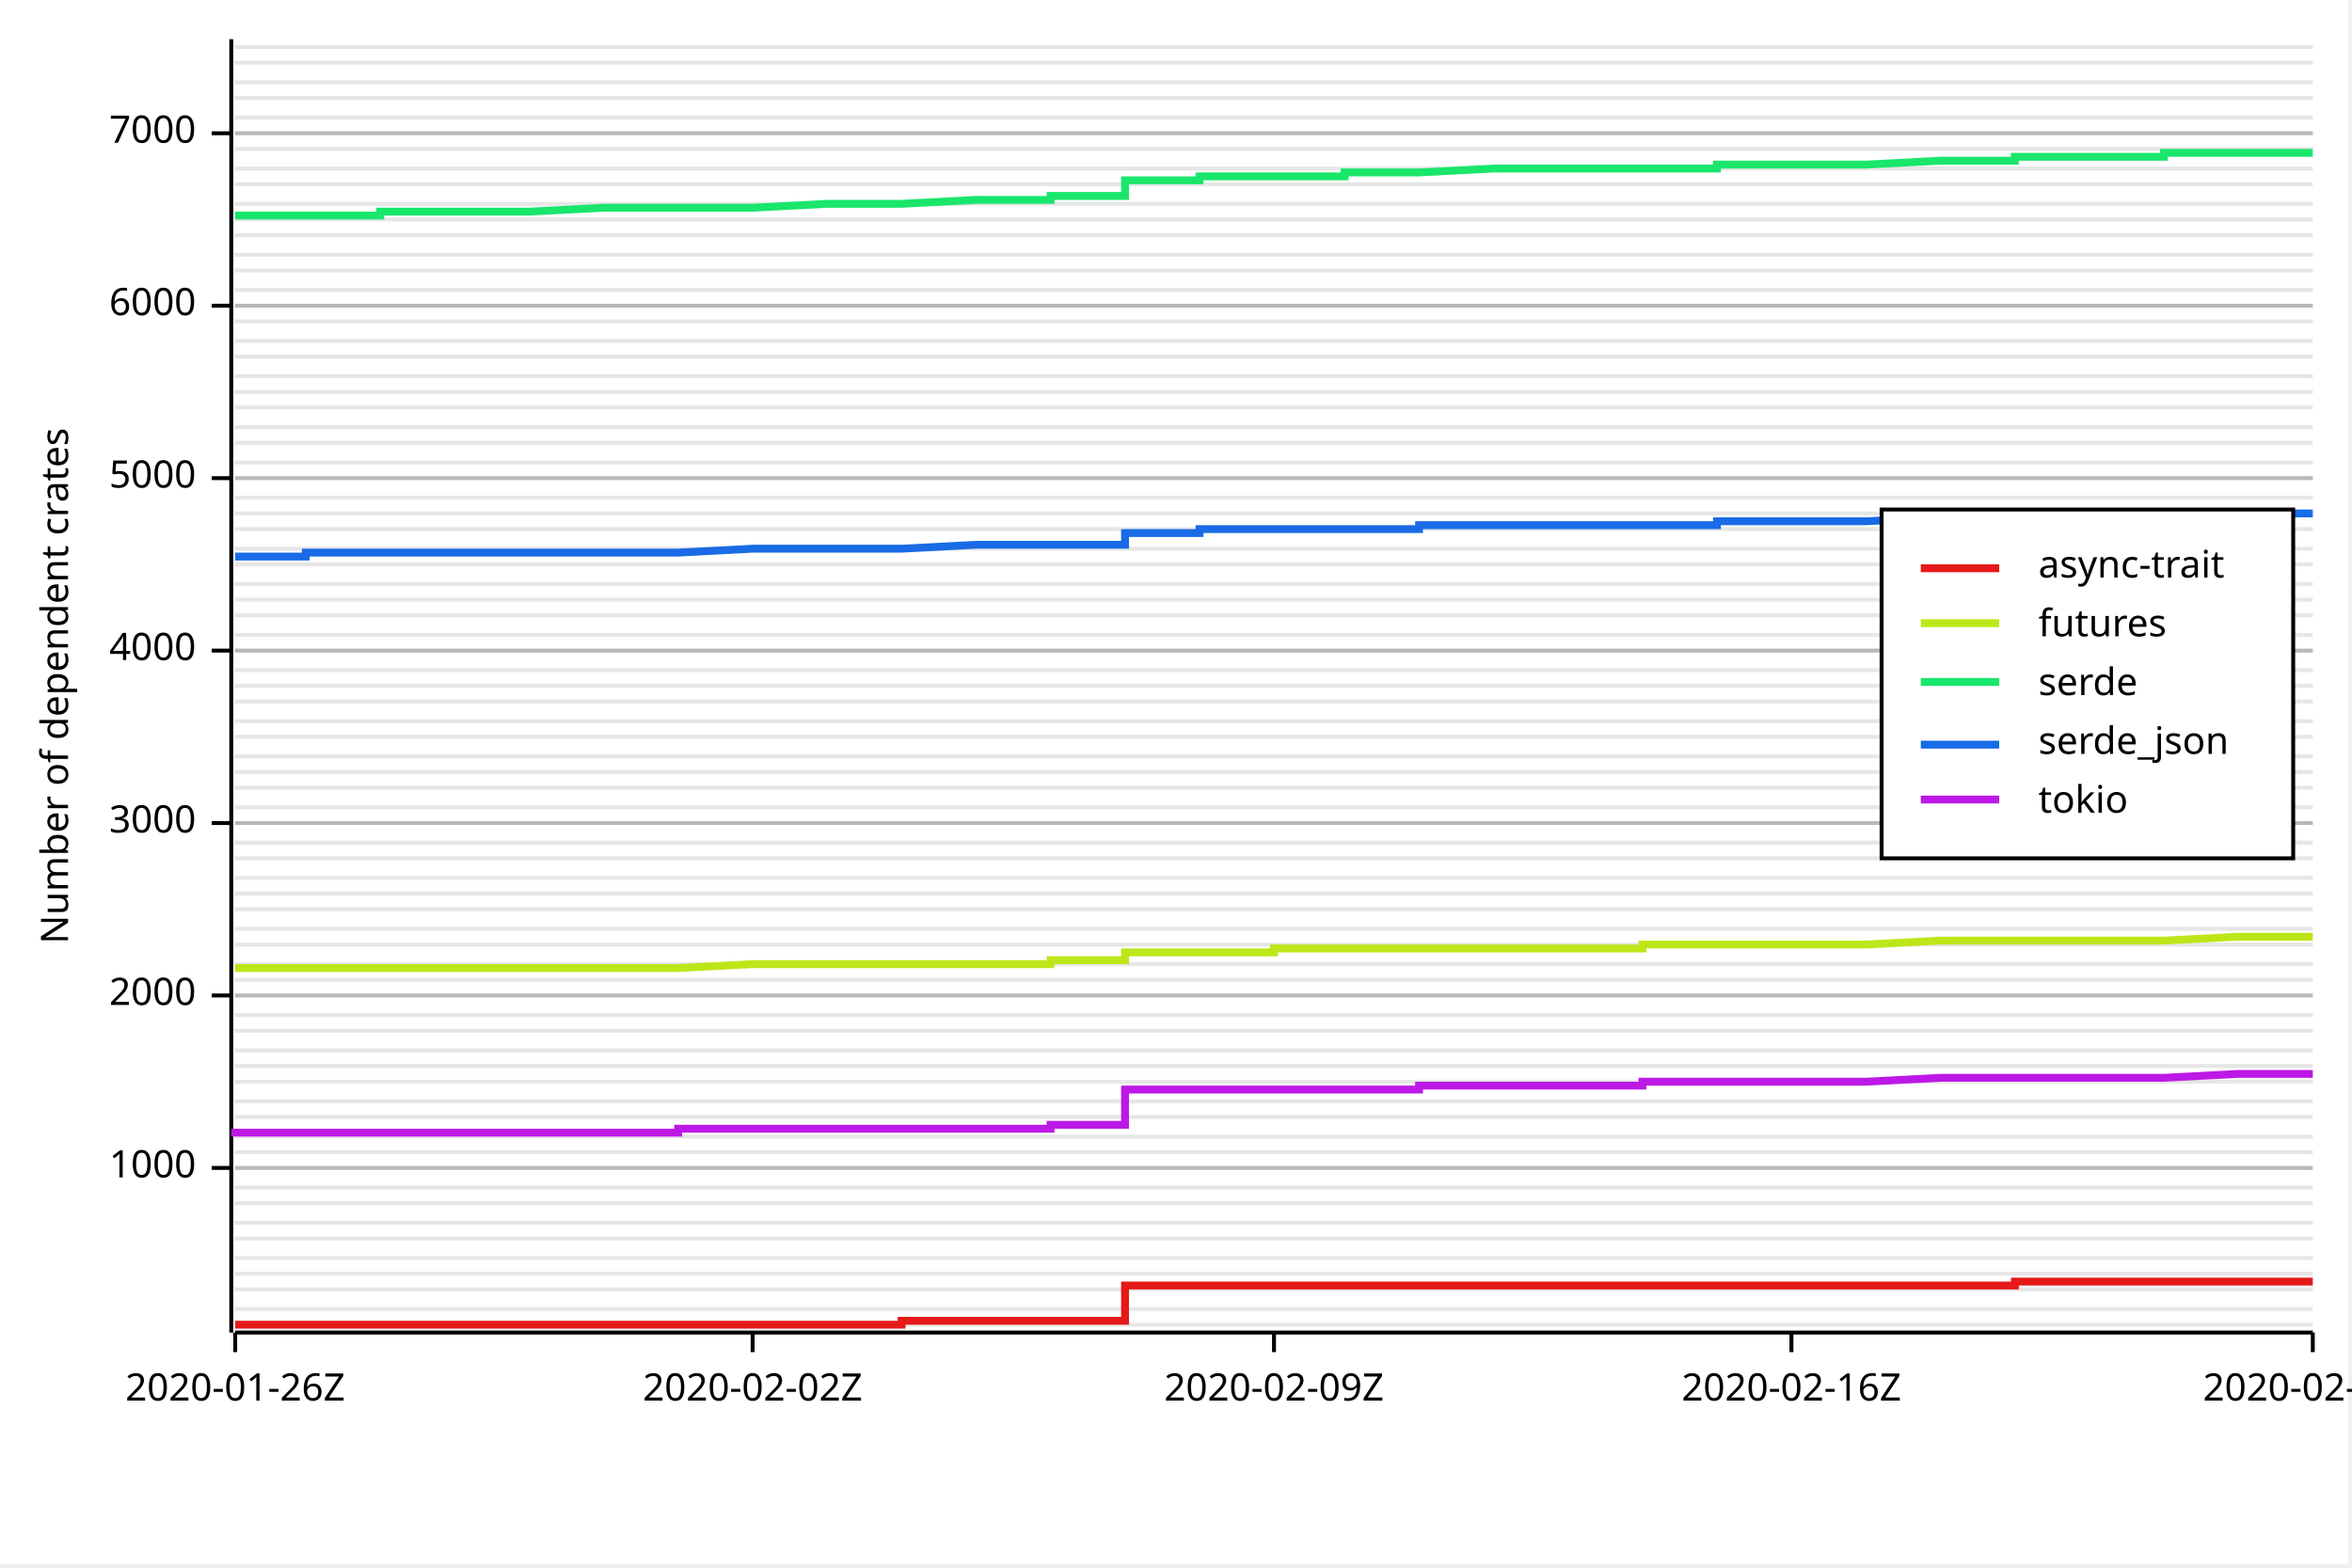
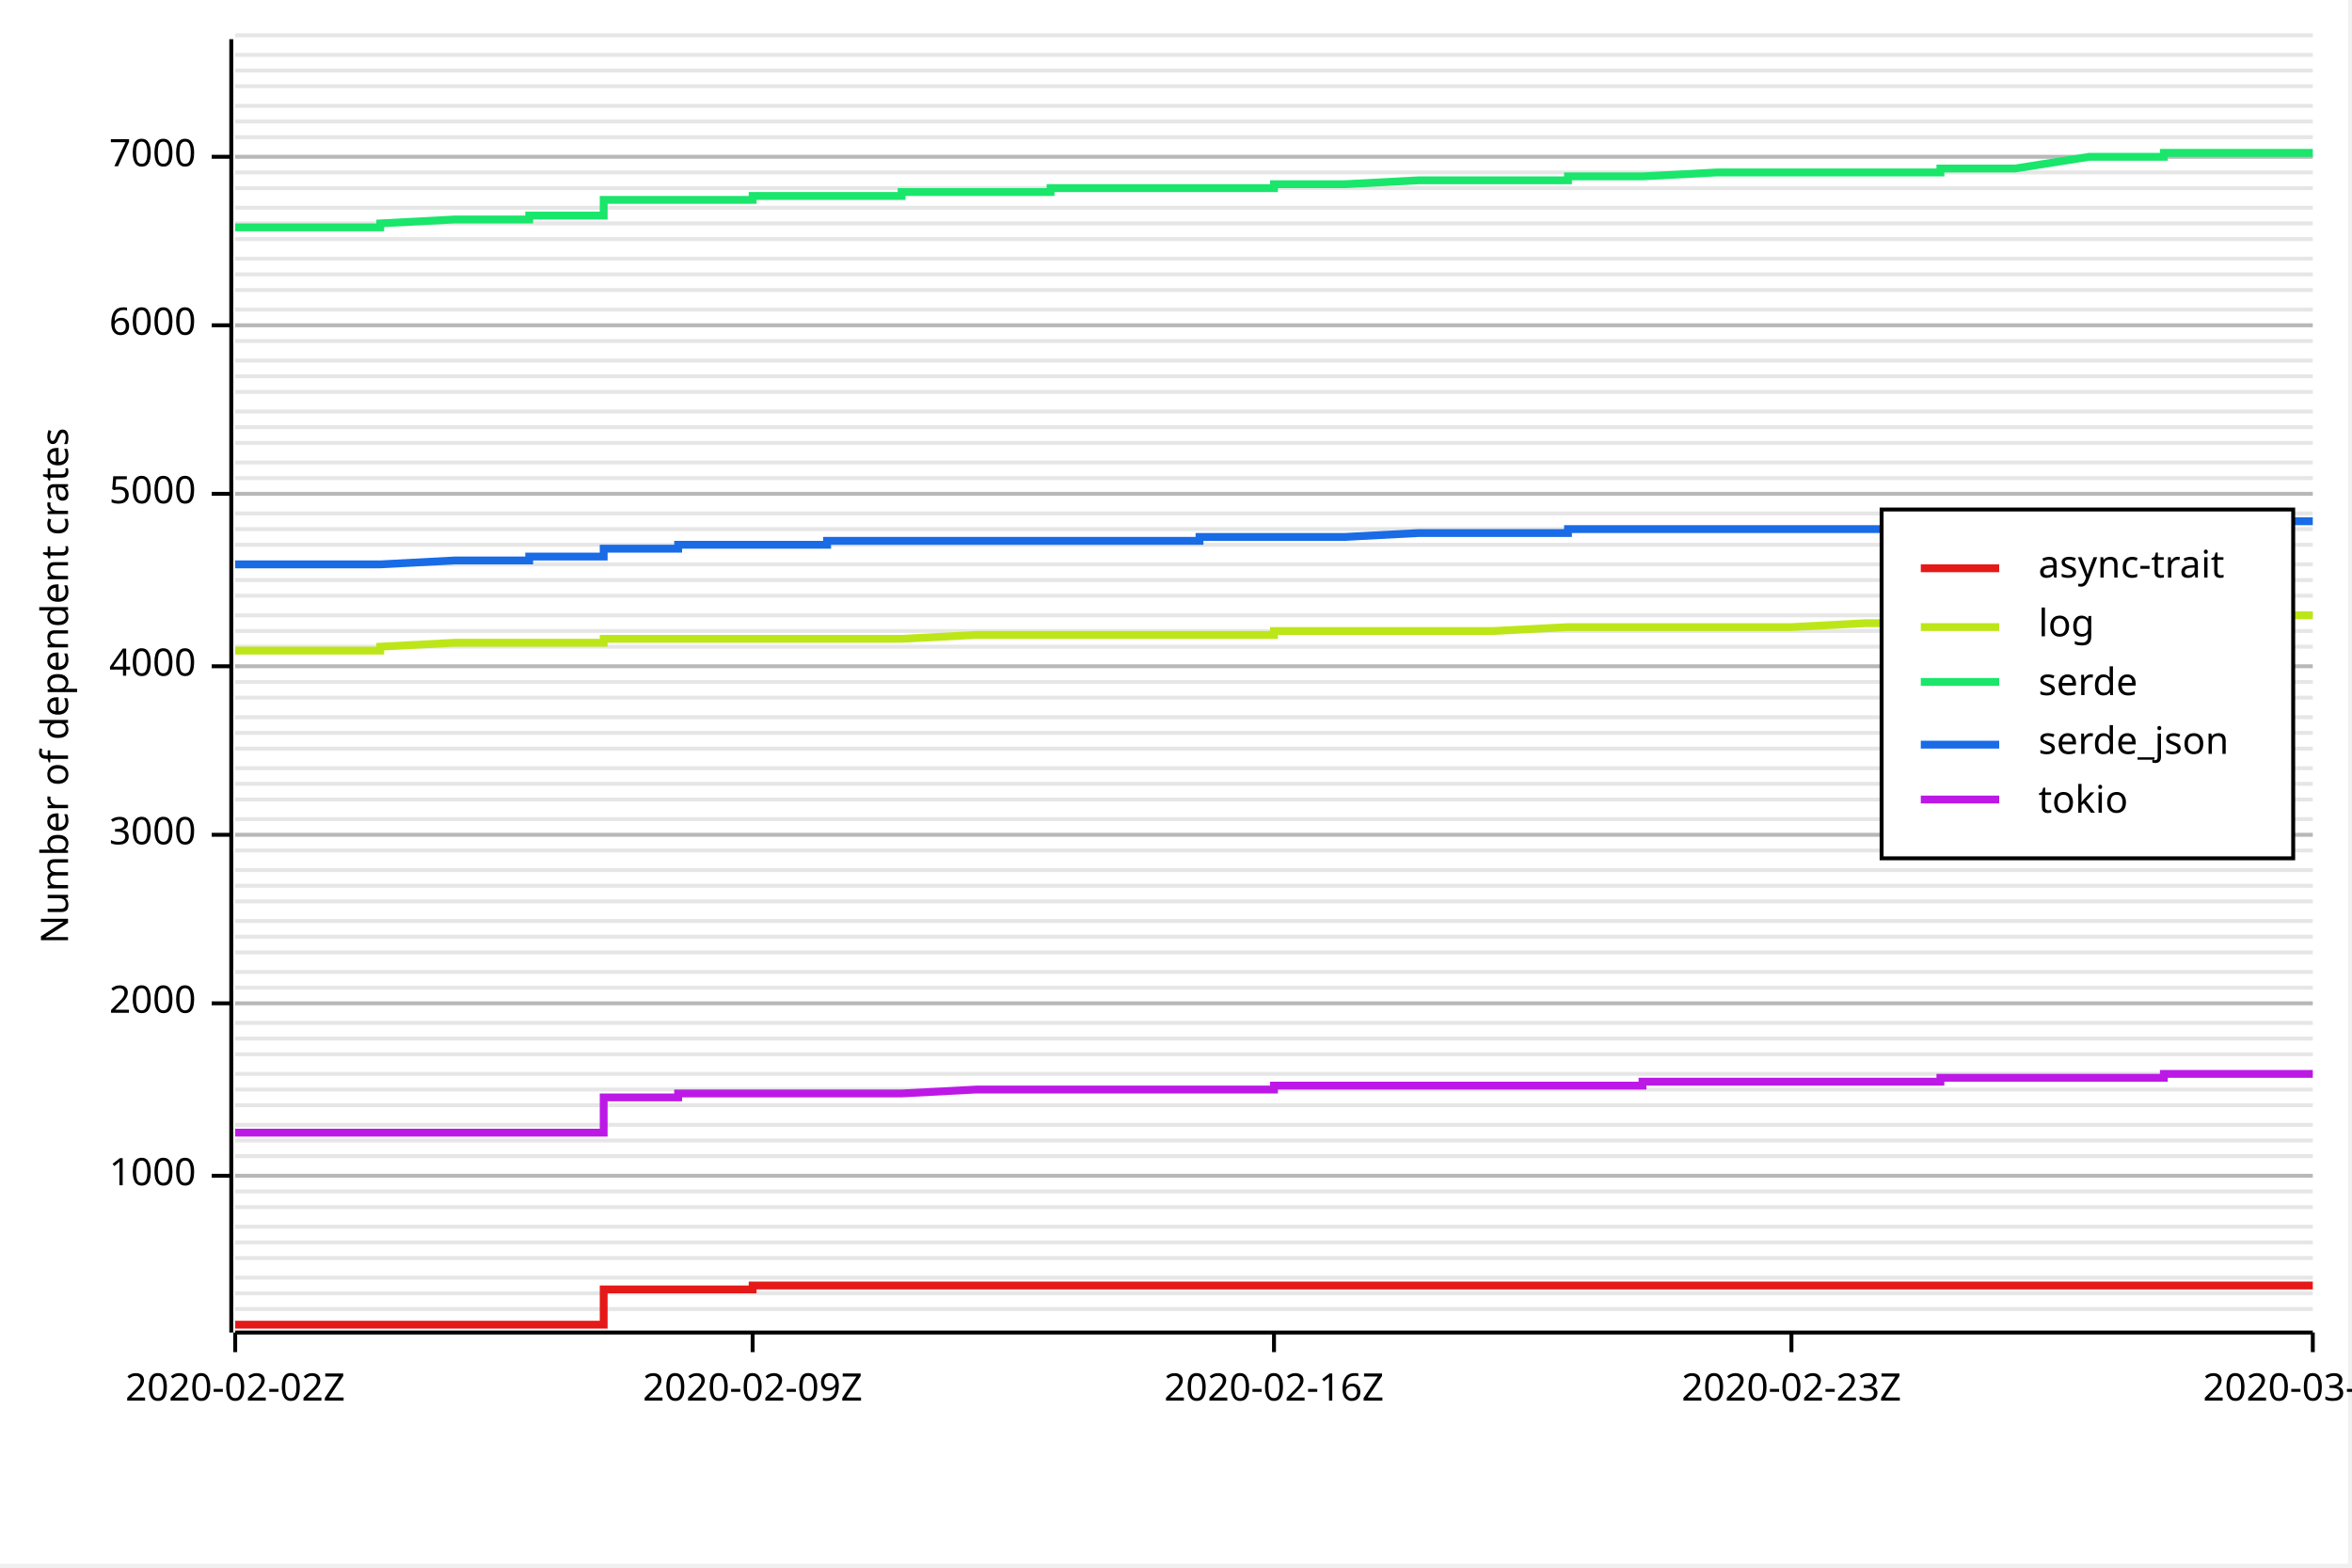
<svg xmlns="http://www.w3.org/2000/svg" width="600" height="400">
  <rect x="0" y="0" width="599" height="399" opacity="1" fill="#FFFFFF" stroke="none" />
-   <line opacity="0.1" stroke="#000000" stroke-width="1" x1="60" y1="338" x2="590" y2="338" />
  <line opacity="0.1" stroke="#000000" stroke-width="1" x1="60" y1="334" x2="590" y2="334" />
-   <line opacity="0.1" stroke="#000000" stroke-width="1" x1="60" y1="329" x2="590" y2="329" />
-   <line opacity="0.1" stroke="#000000" stroke-width="1" x1="60" y1="325" x2="590" y2="325" />
+   <line opacity="0.1" stroke="#000000" stroke-width="1" x1="60" y1="330" x2="590" y2="330" />
+   <line opacity="0.1" stroke="#000000" stroke-width="1" x1="60" y1="326" x2="590" y2="326" />
  <line opacity="0.1" stroke="#000000" stroke-width="1" x1="60" y1="321" x2="590" y2="321" />
-   <line opacity="0.1" stroke="#000000" stroke-width="1" x1="60" y1="316" x2="590" y2="316" />
-   <line opacity="0.1" stroke="#000000" stroke-width="1" x1="60" y1="312" x2="590" y2="312" />
-   <line opacity="0.1" stroke="#000000" stroke-width="1" x1="60" y1="307" x2="590" y2="307" />
-   <line opacity="0.1" stroke="#000000" stroke-width="1" x1="60" y1="303" x2="590" y2="303" />
-   <line opacity="0.1" stroke="#000000" stroke-width="1" x1="60" y1="298" x2="590" y2="298" />
-   <line opacity="0.1" stroke="#000000" stroke-width="1" x1="60" y1="294" x2="590" y2="294" />
-   <line opacity="0.1" stroke="#000000" stroke-width="1" x1="60" y1="290" x2="590" y2="290" />
-   <line opacity="0.1" stroke="#000000" stroke-width="1" x1="60" y1="285" x2="590" y2="285" />
-   <line opacity="0.1" stroke="#000000" stroke-width="1" x1="60" y1="281" x2="590" y2="281" />
-   <line opacity="0.1" stroke="#000000" stroke-width="1" x1="60" y1="276" x2="590" y2="276" />
-   <line opacity="0.1" stroke="#000000" stroke-width="1" x1="60" y1="272" x2="590" y2="272" />
-   <line opacity="0.1" stroke="#000000" stroke-width="1" x1="60" y1="268" x2="590" y2="268" />
-   <line opacity="0.1" stroke="#000000" stroke-width="1" x1="60" y1="263" x2="590" y2="263" />
-   <line opacity="0.1" stroke="#000000" stroke-width="1" x1="60" y1="259" x2="590" y2="259" />
-   <line opacity="0.1" stroke="#000000" stroke-width="1" x1="60" y1="254" x2="590" y2="254" />
-   <line opacity="0.1" stroke="#000000" stroke-width="1" x1="60" y1="250" x2="590" y2="250" />
-   <line opacity="0.1" stroke="#000000" stroke-width="1" x1="60" y1="246" x2="590" y2="246" />
-   <line opacity="0.1" stroke="#000000" stroke-width="1" x1="60" y1="241" x2="590" y2="241" />
-   <line opacity="0.1" stroke="#000000" stroke-width="1" x1="60" y1="237" x2="590" y2="237" />
-   <line opacity="0.1" stroke="#000000" stroke-width="1" x1="60" y1="232" x2="590" y2="232" />
-   <line opacity="0.1" stroke="#000000" stroke-width="1" x1="60" y1="228" x2="590" y2="228" />
-   <line opacity="0.1" stroke="#000000" stroke-width="1" x1="60" y1="224" x2="590" y2="224" />
-   <line opacity="0.1" stroke="#000000" stroke-width="1" x1="60" y1="219" x2="590" y2="219" />
-   <line opacity="0.1" stroke="#000000" stroke-width="1" x1="60" y1="215" x2="590" y2="215" />
-   <line opacity="0.1" stroke="#000000" stroke-width="1" x1="60" y1="210" x2="590" y2="210" />
-   <line opacity="0.1" stroke="#000000" stroke-width="1" x1="60" y1="206" x2="590" y2="206" />
-   <line opacity="0.1" stroke="#000000" stroke-width="1" x1="60" y1="201" x2="590" y2="201" />
-   <line opacity="0.1" stroke="#000000" stroke-width="1" x1="60" y1="197" x2="590" y2="197" />
-   <line opacity="0.1" stroke="#000000" stroke-width="1" x1="60" y1="193" x2="590" y2="193" />
-   <line opacity="0.1" stroke="#000000" stroke-width="1" x1="60" y1="188" x2="590" y2="188" />
-   <line opacity="0.1" stroke="#000000" stroke-width="1" x1="60" y1="184" x2="590" y2="184" />
-   <line opacity="0.1" stroke="#000000" stroke-width="1" x1="60" y1="179" x2="590" y2="179" />
-   <line opacity="0.1" stroke="#000000" stroke-width="1" x1="60" y1="175" x2="590" y2="175" />
-   <line opacity="0.1" stroke="#000000" stroke-width="1" x1="60" y1="171" x2="590" y2="171" />
-   <line opacity="0.1" stroke="#000000" stroke-width="1" x1="60" y1="166" x2="590" y2="166" />
-   <line opacity="0.1" stroke="#000000" stroke-width="1" x1="60" y1="162" x2="590" y2="162" />
+   <line opacity="0.1" stroke="#000000" stroke-width="1" x1="60" y1="317" x2="590" y2="317" />
+   <line opacity="0.1" stroke="#000000" stroke-width="1" x1="60" y1="313" x2="590" y2="313" />
+   <line opacity="0.1" stroke="#000000" stroke-width="1" x1="60" y1="308" x2="590" y2="308" />
+   <line opacity="0.1" stroke="#000000" stroke-width="1" x1="60" y1="304" x2="590" y2="304" />
+   <line opacity="0.1" stroke="#000000" stroke-width="1" x1="60" y1="300" x2="590" y2="300" />
+   <line opacity="0.1" stroke="#000000" stroke-width="1" x1="60" y1="295" x2="590" y2="295" />
+   <line opacity="0.1" stroke="#000000" stroke-width="1" x1="60" y1="291" x2="590" y2="291" />
+   <line opacity="0.1" stroke="#000000" stroke-width="1" x1="60" y1="287" x2="590" y2="287" />
+   <line opacity="0.1" stroke="#000000" stroke-width="1" x1="60" y1="282" x2="590" y2="282" />
+   <line opacity="0.1" stroke="#000000" stroke-width="1" x1="60" y1="278" x2="590" y2="278" />
+   <line opacity="0.1" stroke="#000000" stroke-width="1" x1="60" y1="274" x2="590" y2="274" />
+   <line opacity="0.1" stroke="#000000" stroke-width="1" x1="60" y1="269" x2="590" y2="269" />
+   <line opacity="0.1" stroke="#000000" stroke-width="1" x1="60" y1="265" x2="590" y2="265" />
+   <line opacity="0.1" stroke="#000000" stroke-width="1" x1="60" y1="261" x2="590" y2="261" />
+   <line opacity="0.1" stroke="#000000" stroke-width="1" x1="60" y1="256" x2="590" y2="256" />
+   <line opacity="0.1" stroke="#000000" stroke-width="1" x1="60" y1="252" x2="590" y2="252" />
+   <line opacity="0.1" stroke="#000000" stroke-width="1" x1="60" y1="248" x2="590" y2="248" />
+   <line opacity="0.1" stroke="#000000" stroke-width="1" x1="60" y1="243" x2="590" y2="243" />
+   <line opacity="0.1" stroke="#000000" stroke-width="1" x1="60" y1="239" x2="590" y2="239" />
+   <line opacity="0.1" stroke="#000000" stroke-width="1" x1="60" y1="235" x2="590" y2="235" />
+   <line opacity="0.1" stroke="#000000" stroke-width="1" x1="60" y1="230" x2="590" y2="230" />
+   <line opacity="0.1" stroke="#000000" stroke-width="1" x1="60" y1="226" x2="590" y2="226" />
+   <line opacity="0.1" stroke="#000000" stroke-width="1" x1="60" y1="222" x2="590" y2="222" />
+   <line opacity="0.1" stroke="#000000" stroke-width="1" x1="60" y1="217" x2="590" y2="217" />
+   <line opacity="0.1" stroke="#000000" stroke-width="1" x1="60" y1="213" x2="590" y2="213" />
+   <line opacity="0.1" stroke="#000000" stroke-width="1" x1="60" y1="209" x2="590" y2="209" />
+   <line opacity="0.1" stroke="#000000" stroke-width="1" x1="60" y1="204" x2="590" y2="204" />
+   <line opacity="0.1" stroke="#000000" stroke-width="1" x1="60" y1="200" x2="590" y2="200" />
+   <line opacity="0.1" stroke="#000000" stroke-width="1" x1="60" y1="196" x2="590" y2="196" />
+   <line opacity="0.1" stroke="#000000" stroke-width="1" x1="60" y1="191" x2="590" y2="191" />
+   <line opacity="0.1" stroke="#000000" stroke-width="1" x1="60" y1="187" x2="590" y2="187" />
+   <line opacity="0.1" stroke="#000000" stroke-width="1" x1="60" y1="183" x2="590" y2="183" />
+   <line opacity="0.1" stroke="#000000" stroke-width="1" x1="60" y1="178" x2="590" y2="178" />
+   <line opacity="0.1" stroke="#000000" stroke-width="1" x1="60" y1="174" x2="590" y2="174" />
+   <line opacity="0.1" stroke="#000000" stroke-width="1" x1="60" y1="170" x2="590" y2="170" />
+   <line opacity="0.1" stroke="#000000" stroke-width="1" x1="60" y1="165" x2="590" y2="165" />
+   <line opacity="0.1" stroke="#000000" stroke-width="1" x1="60" y1="161" x2="590" y2="161" />
  <line opacity="0.1" stroke="#000000" stroke-width="1" x1="60" y1="157" x2="590" y2="157" />
-   <line opacity="0.1" stroke="#000000" stroke-width="1" x1="60" y1="153" x2="590" y2="153" />
-   <line opacity="0.1" stroke="#000000" stroke-width="1" x1="60" y1="149" x2="590" y2="149" />
+   <line opacity="0.1" stroke="#000000" stroke-width="1" x1="60" y1="152" x2="590" y2="152" />
+   <line opacity="0.1" stroke="#000000" stroke-width="1" x1="60" y1="148" x2="590" y2="148" />
  <line opacity="0.1" stroke="#000000" stroke-width="1" x1="60" y1="144" x2="590" y2="144" />
-   <line opacity="0.1" stroke="#000000" stroke-width="1" x1="60" y1="140" x2="590" y2="140" />
+   <line opacity="0.1" stroke="#000000" stroke-width="1" x1="60" y1="139" x2="590" y2="139" />
  <line opacity="0.1" stroke="#000000" stroke-width="1" x1="60" y1="135" x2="590" y2="135" />
  <line opacity="0.1" stroke="#000000" stroke-width="1" x1="60" y1="131" x2="590" y2="131" />
-   <line opacity="0.1" stroke="#000000" stroke-width="1" x1="60" y1="127" x2="590" y2="127" />
+   <line opacity="0.1" stroke="#000000" stroke-width="1" x1="60" y1="126" x2="590" y2="126" />
  <line opacity="0.1" stroke="#000000" stroke-width="1" x1="60" y1="122" x2="590" y2="122" />
  <line opacity="0.1" stroke="#000000" stroke-width="1" x1="60" y1="118" x2="590" y2="118" />
  <line opacity="0.1" stroke="#000000" stroke-width="1" x1="60" y1="113" x2="590" y2="113" />
  <line opacity="0.1" stroke="#000000" stroke-width="1" x1="60" y1="109" x2="590" y2="109" />
-   <line opacity="0.1" stroke="#000000" stroke-width="1" x1="60" y1="104" x2="590" y2="104" />
+   <line opacity="0.1" stroke="#000000" stroke-width="1" x1="60" y1="105" x2="590" y2="105" />
  <line opacity="0.1" stroke="#000000" stroke-width="1" x1="60" y1="100" x2="590" y2="100" />
  <line opacity="0.1" stroke="#000000" stroke-width="1" x1="60" y1="96" x2="590" y2="96" />
-   <line opacity="0.1" stroke="#000000" stroke-width="1" x1="60" y1="91" x2="590" y2="91" />
+   <line opacity="0.1" stroke="#000000" stroke-width="1" x1="60" y1="92" x2="590" y2="92" />
  <line opacity="0.1" stroke="#000000" stroke-width="1" x1="60" y1="87" x2="590" y2="87" />
-   <line opacity="0.1" stroke="#000000" stroke-width="1" x1="60" y1="82" x2="590" y2="82" />
-   <line opacity="0.1" stroke="#000000" stroke-width="1" x1="60" y1="78" x2="590" y2="78" />
+   <line opacity="0.1" stroke="#000000" stroke-width="1" x1="60" y1="83" x2="590" y2="83" />
+   <line opacity="0.1" stroke="#000000" stroke-width="1" x1="60" y1="79" x2="590" y2="79" />
  <line opacity="0.1" stroke="#000000" stroke-width="1" x1="60" y1="74" x2="590" y2="74" />
-   <line opacity="0.1" stroke="#000000" stroke-width="1" x1="60" y1="69" x2="590" y2="69" />
-   <line opacity="0.1" stroke="#000000" stroke-width="1" x1="60" y1="65" x2="590" y2="65" />
-   <line opacity="0.1" stroke="#000000" stroke-width="1" x1="60" y1="60" x2="590" y2="60" />
-   <line opacity="0.1" stroke="#000000" stroke-width="1" x1="60" y1="56" x2="590" y2="56" />
-   <line opacity="0.1" stroke="#000000" stroke-width="1" x1="60" y1="52" x2="590" y2="52" />
-   <line opacity="0.1" stroke="#000000" stroke-width="1" x1="60" y1="47" x2="590" y2="47" />
-   <line opacity="0.1" stroke="#000000" stroke-width="1" x1="60" y1="43" x2="590" y2="43" />
-   <line opacity="0.1" stroke="#000000" stroke-width="1" x1="60" y1="38" x2="590" y2="38" />
-   <line opacity="0.1" stroke="#000000" stroke-width="1" x1="60" y1="34" x2="590" y2="34" />
-   <line opacity="0.1" stroke="#000000" stroke-width="1" x1="60" y1="30" x2="590" y2="30" />
-   <line opacity="0.1" stroke="#000000" stroke-width="1" x1="60" y1="25" x2="590" y2="25" />
-   <line opacity="0.1" stroke="#000000" stroke-width="1" x1="60" y1="21" x2="590" y2="21" />
-   <line opacity="0.1" stroke="#000000" stroke-width="1" x1="60" y1="16" x2="590" y2="16" />
-   <line opacity="0.1" stroke="#000000" stroke-width="1" x1="60" y1="12" x2="590" y2="12" />
+   <line opacity="0.1" stroke="#000000" stroke-width="1" x1="60" y1="70" x2="590" y2="70" />
+   <line opacity="0.1" stroke="#000000" stroke-width="1" x1="60" y1="66" x2="590" y2="66" />
+   <line opacity="0.1" stroke="#000000" stroke-width="1" x1="60" y1="61" x2="590" y2="61" />
+   <line opacity="0.1" stroke="#000000" stroke-width="1" x1="60" y1="57" x2="590" y2="57" />
+   <line opacity="0.1" stroke="#000000" stroke-width="1" x1="60" y1="53" x2="590" y2="53" />
+   <line opacity="0.1" stroke="#000000" stroke-width="1" x1="60" y1="48" x2="590" y2="48" />
+   <line opacity="0.1" stroke="#000000" stroke-width="1" x1="60" y1="44" x2="590" y2="44" />
+   <line opacity="0.1" stroke="#000000" stroke-width="1" x1="60" y1="40" x2="590" y2="40" />
+   <line opacity="0.1" stroke="#000000" stroke-width="1" x1="60" y1="35" x2="590" y2="35" />
+   <line opacity="0.1" stroke="#000000" stroke-width="1" x1="60" y1="31" x2="590" y2="31" />
+   <line opacity="0.1" stroke="#000000" stroke-width="1" x1="60" y1="27" x2="590" y2="27" />
+   <line opacity="0.1" stroke="#000000" stroke-width="1" x1="60" y1="22" x2="590" y2="22" />
+   <line opacity="0.1" stroke="#000000" stroke-width="1" x1="60" y1="18" x2="590" y2="18" />
+   <line opacity="0.1" stroke="#000000" stroke-width="1" x1="60" y1="14" x2="590" y2="14" />
+   <line opacity="0.1" stroke="#000000" stroke-width="1" x1="60" y1="9" x2="590" y2="9" />
  <text x="10" y="175" dy="0.76em" text-anchor="middle" font-family="sans-serif" font-size="9.677" opacity="1" fill="#000000" transform="rotate(270, 10, 175)">
Number of dependent crates
</text>
-   <line opacity="0.2" stroke="#000000" stroke-width="1" x1="60" y1="298" x2="590" y2="298" />
-   <line opacity="0.2" stroke="#000000" stroke-width="1" x1="60" y1="254" x2="590" y2="254" />
-   <line opacity="0.2" stroke="#000000" stroke-width="1" x1="60" y1="210" x2="590" y2="210" />
-   <line opacity="0.2" stroke="#000000" stroke-width="1" x1="60" y1="166" x2="590" y2="166" />
-   <line opacity="0.2" stroke="#000000" stroke-width="1" x1="60" y1="122" x2="590" y2="122" />
-   <line opacity="0.2" stroke="#000000" stroke-width="1" x1="60" y1="78" x2="590" y2="78" />
-   <line opacity="0.2" stroke="#000000" stroke-width="1" x1="60" y1="34" x2="590" y2="34" />
+   <line opacity="0.2" stroke="#000000" stroke-width="1" x1="60" y1="300" x2="590" y2="300" />
+   <line opacity="0.2" stroke="#000000" stroke-width="1" x1="60" y1="256" x2="590" y2="256" />
+   <line opacity="0.2" stroke="#000000" stroke-width="1" x1="60" y1="213" x2="590" y2="213" />
+   <line opacity="0.2" stroke="#000000" stroke-width="1" x1="60" y1="170" x2="590" y2="170" />
+   <line opacity="0.2" stroke="#000000" stroke-width="1" x1="60" y1="126" x2="590" y2="126" />
+   <line opacity="0.2" stroke="#000000" stroke-width="1" x1="60" y1="83" x2="590" y2="83" />
+   <line opacity="0.2" stroke="#000000" stroke-width="1" x1="60" y1="40" x2="590" y2="40" />
  <polyline fill="none" opacity="1" stroke="#000000" stroke-width="1" points="59,10 59,340 " />
-   <text x="50" y="298" dy="0.5ex" text-anchor="end" font-family="sans-serif" font-size="9.677" opacity="1" fill="#000000">
+   <text x="50" y="300" dy="0.5ex" text-anchor="end" font-family="sans-serif" font-size="9.677" opacity="1" fill="#000000">
1000
</text>
-   <polyline fill="none" opacity="1" stroke="#000000" stroke-width="1" points="54,298 59,298 " />
-   <text x="50" y="254" dy="0.5ex" text-anchor="end" font-family="sans-serif" font-size="9.677" opacity="1" fill="#000000">
+   <polyline fill="none" opacity="1" stroke="#000000" stroke-width="1" points="54,300 59,300 " />
+   <text x="50" y="256" dy="0.5ex" text-anchor="end" font-family="sans-serif" font-size="9.677" opacity="1" fill="#000000">
2000
</text>
-   <polyline fill="none" opacity="1" stroke="#000000" stroke-width="1" points="54,254 59,254 " />
-   <text x="50" y="210" dy="0.5ex" text-anchor="end" font-family="sans-serif" font-size="9.677" opacity="1" fill="#000000">
+   <polyline fill="none" opacity="1" stroke="#000000" stroke-width="1" points="54,256 59,256 " />
+   <text x="50" y="213" dy="0.5ex" text-anchor="end" font-family="sans-serif" font-size="9.677" opacity="1" fill="#000000">
3000
</text>
-   <polyline fill="none" opacity="1" stroke="#000000" stroke-width="1" points="54,210 59,210 " />
-   <text x="50" y="166" dy="0.5ex" text-anchor="end" font-family="sans-serif" font-size="9.677" opacity="1" fill="#000000">
+   <polyline fill="none" opacity="1" stroke="#000000" stroke-width="1" points="54,213 59,213 " />
+   <text x="50" y="170" dy="0.5ex" text-anchor="end" font-family="sans-serif" font-size="9.677" opacity="1" fill="#000000">
4000
</text>
-   <polyline fill="none" opacity="1" stroke="#000000" stroke-width="1" points="54,166 59,166 " />
-   <text x="50" y="122" dy="0.5ex" text-anchor="end" font-family="sans-serif" font-size="9.677" opacity="1" fill="#000000">
+   <polyline fill="none" opacity="1" stroke="#000000" stroke-width="1" points="54,170 59,170 " />
+   <text x="50" y="126" dy="0.5ex" text-anchor="end" font-family="sans-serif" font-size="9.677" opacity="1" fill="#000000">
5000
</text>
-   <polyline fill="none" opacity="1" stroke="#000000" stroke-width="1" points="54,122 59,122 " />
-   <text x="50" y="78" dy="0.5ex" text-anchor="end" font-family="sans-serif" font-size="9.677" opacity="1" fill="#000000">
+   <polyline fill="none" opacity="1" stroke="#000000" stroke-width="1" points="54,126 59,126 " />
+   <text x="50" y="83" dy="0.5ex" text-anchor="end" font-family="sans-serif" font-size="9.677" opacity="1" fill="#000000">
6000
</text>
-   <polyline fill="none" opacity="1" stroke="#000000" stroke-width="1" points="54,78 59,78 " />
-   <text x="50" y="34" dy="0.5ex" text-anchor="end" font-family="sans-serif" font-size="9.677" opacity="1" fill="#000000">
+   <polyline fill="none" opacity="1" stroke="#000000" stroke-width="1" points="54,83 59,83 " />
+   <text x="50" y="40" dy="0.5ex" text-anchor="end" font-family="sans-serif" font-size="9.677" opacity="1" fill="#000000">
7000
</text>
-   <polyline fill="none" opacity="1" stroke="#000000" stroke-width="1" points="54,34 59,34 " />
+   <polyline fill="none" opacity="1" stroke="#000000" stroke-width="1" points="54,40 59,40 " />
  <polyline fill="none" opacity="1" stroke="#000000" stroke-width="1" points="60,340 590,340 " />
  <text x="60" y="350" dy="0.76em" text-anchor="middle" font-family="sans-serif" font-size="9.677" opacity="1" fill="#000000">
- 2020-01-26Z
+ 2020-02-02Z
</text>
  <polyline fill="none" opacity="1" stroke="#000000" stroke-width="1" points="60,340 60,345 " />
  <text x="192" y="350" dy="0.76em" text-anchor="middle" font-family="sans-serif" font-size="9.677" opacity="1" fill="#000000">
- 2020-02-02Z
+ 2020-02-09Z
</text>
  <polyline fill="none" opacity="1" stroke="#000000" stroke-width="1" points="192,340 192,345 " />
  <text x="325" y="350" dy="0.76em" text-anchor="middle" font-family="sans-serif" font-size="9.677" opacity="1" fill="#000000">
- 2020-02-09Z
+ 2020-02-16Z
</text>
  <polyline fill="none" opacity="1" stroke="#000000" stroke-width="1" points="325,340 325,345 " />
  <text x="457" y="350" dy="0.76em" text-anchor="middle" font-family="sans-serif" font-size="9.677" opacity="1" fill="#000000">
- 2020-02-16Z
+ 2020-02-23Z
</text>
  <polyline fill="none" opacity="1" stroke="#000000" stroke-width="1" points="457,340 457,345 " />
  <text x="590" y="350" dy="0.76em" text-anchor="middle" font-family="sans-serif" font-size="9.677" opacity="1" fill="#000000">
- 2020-02-23Z
+ 2020-03-01Z
</text>
  <polyline fill="none" opacity="1" stroke="#000000" stroke-width="1" points="590,340 590,345 " />
-   <polyline fill="none" opacity="1" stroke="#E61919" stroke-width="2" points="60,338 60,338 78,338 97,338 97,338 116,338 135,338 135,338 173,338 192,338 211,338 230,338 230,337 249,337 268,337 268,337 287,337 287,328 306,328 306,328 325,328 325,328 343,328 343,328 362,328 362,328 381,328 400,328 400,328 419,328 419,328 438,328 438,328 457,328 457,328 476,328 476,328 495,328 514,328 514,327 533,327 533,327 552,327 552,327 571,327 590,327 " />
-   <polyline fill="none" opacity="1" stroke="#BDE619" stroke-width="2" points="60,247 60,247 78,247 78,247 97,247 97,247 116,247 116,247 135,247 135,247 154,247 173,247 173,247 192,246 211,246 230,246 230,246 249,246 268,246 268,245 287,245 287,243 306,243 306,243 325,243 325,242 343,242 343,242 362,242 362,242 381,242 400,242 400,242 419,242 419,241 438,241 438,241 457,241 457,241 476,241 476,241 495,240 514,240 514,240 533,240 533,240 552,240 552,240 571,239 590,239 " />
-   <polyline fill="none" opacity="1" stroke="#19E66B" stroke-width="2" points="60,55 60,55 78,55 78,55 97,55 97,54 116,54 116,54 135,54 135,54 154,53 173,53 173,53 192,53 211,52 230,52 230,52 249,51 268,51 268,50 287,50 287,46 306,46 306,45 325,45 325,45 343,45 343,44 362,44 362,44 381,43 400,43 400,43 419,43 419,43 438,43 438,42 457,42 457,42 476,42 476,42 495,41 514,41 514,40 533,40 533,40 552,40 552,39 571,39 590,39 " />
-   <polyline fill="none" opacity="1" stroke="#196BE6" stroke-width="2" points="60,142 60,142 78,142 78,141 97,141 97,141 116,141 116,141 135,141 135,141 154,141 173,141 173,141 192,140 211,140 230,140 230,140 249,139 268,139 268,139 287,139 287,136 306,136 306,135 325,135 325,135 343,135 343,135 362,135 362,134 381,134 400,134 400,134 419,134 419,134 438,134 438,133 457,133 457,133 476,133 476,133 495,132 514,132 514,132 533,132 533,132 552,132 552,131 571,131 590,131 " />
-   <polyline fill="none" opacity="1" stroke="#BD19E6" stroke-width="2" points="60,290 60,289 78,289 78,289 97,289 97,289 116,289 116,289 135,289 135,289 154,289 173,289 173,288 192,288 211,288 230,288 230,288 249,288 268,288 268,287 287,287 287,278 306,278 306,278 325,278 325,278 343,278 343,278 362,278 362,277 381,277 400,277 400,277 419,277 419,276 438,276 438,276 457,276 457,276 476,276 476,276 495,275 514,275 514,275 533,275 533,275 552,275 552,275 571,274 590,274 " />
+   <polyline fill="none" opacity="1" stroke="#E61919" stroke-width="2" points="60,338 78,338 97,338 97,338 116,338 135,338 135,338 154,338 154,329 173,329 173,329 192,329 192,328 211,328 211,328 230,328 230,328 249,328 268,328 268,328 287,328 287,328 306,328 306,328 325,328 325,328 343,328 343,328 362,328 381,328 381,328 400,328 400,328 419,328 419,328 438,328 457,328 457,328 476,328 495,328 495,328 514,328 514,328 533,328 552,328 571,328 571,328 590,328 " />
+   <polyline fill="none" opacity="1" stroke="#BDE619" stroke-width="2" points="60,166 78,166 97,166 97,165 116,164 135,164 135,164 154,164 154,163 173,163 173,163 192,163 192,163 211,163 211,163 230,163 230,163 249,162 268,162 268,162 287,162 287,162 306,162 306,162 325,162 325,161 343,161 343,161 362,161 381,161 381,161 400,160 419,160 419,160 438,160 457,160 457,160 476,159 495,159 495,159 514,159 514,159 533,157 552,157 552,157 571,157 571,157 590,157 " />
+   <polyline fill="none" opacity="1" stroke="#19E66B" stroke-width="2" points="60,58 78,58 97,58 97,57 116,56 135,56 135,55 154,55 154,51 173,51 173,51 192,51 192,50 211,50 211,50 230,50 230,49 249,49 268,49 268,48 287,48 287,48 306,48 306,48 325,48 325,47 343,47 343,47 362,46 381,46 381,46 400,46 400,45 419,45 419,45 438,44 457,44 457,44 476,44 495,44 495,43 514,43 514,43 533,40 552,40 552,39 571,39 571,39 590,39 " />
+   <polyline fill="none" opacity="1" stroke="#196BE6" stroke-width="2" points="60,144 78,144 97,144 97,144 116,143 135,143 135,142 154,142 154,140 173,140 173,139 192,139 192,139 211,139 211,138 230,138 230,138 249,138 268,138 268,138 287,138 287,138 306,138 306,137 325,137 325,137 343,137 343,137 362,136 381,136 381,136 400,136 400,135 419,135 419,135 438,135 457,135 457,135 476,135 495,135 495,134 514,134 514,134 533,133 552,133 552,133 571,133 571,133 590,133 " />
+   <polyline fill="none" opacity="1" stroke="#BD19E6" stroke-width="2" points="60,289 78,289 97,289 97,289 116,289 135,289 135,289 154,289 154,280 173,280 173,279 192,279 192,279 211,279 211,279 230,279 230,279 249,278 268,278 268,278 287,278 287,278 306,278 306,278 325,278 325,277 343,277 343,277 362,277 381,277 381,277 400,277 400,277 419,277 419,276 438,276 457,276 457,276 476,276 495,276 495,275 514,275 514,275 533,275 552,275 552,274 571,274 571,274 590,274 " />
  <rect x="480" y="130" width="105" height="89" opacity="1" fill="#FFFFFF" stroke="none" />
  <rect x="480" y="130" width="105" height="89" opacity="1" fill="none" stroke="#000000" />
  <text x="520" y="140" dy="0.76em" text-anchor="start" font-family="sans-serif" font-size="9.677" opacity="1" fill="#000000">
async-trait
</text>
  <text x="520" y="155" dy="0.76em" text-anchor="start" font-family="sans-serif" font-size="9.677" opacity="1" fill="#000000">
- futures
+ log
</text>
  <text x="520" y="170" dy="0.76em" text-anchor="start" font-family="sans-serif" font-size="9.677" opacity="1" fill="#000000">
serde
</text>
  <text x="520" y="185" dy="0.76em" text-anchor="start" font-family="sans-serif" font-size="9.677" opacity="1" fill="#000000">
serde_json
</text>
  <text x="520" y="200" dy="0.76em" text-anchor="start" font-family="sans-serif" font-size="9.677" opacity="1" fill="#000000">
tokio
</text>
  <polyline fill="none" opacity="1" stroke="#E61919" stroke-width="2" points="490,145 510,145 " />
-   <polyline fill="none" opacity="1" stroke="#BDE619" stroke-width="2" points="490,159 510,159 " />
+   <polyline fill="none" opacity="1" stroke="#BDE619" stroke-width="2" points="490,160 510,160 " />
  <polyline fill="none" opacity="1" stroke="#19E66B" stroke-width="2" points="490,174 510,174 " />
  <polyline fill="none" opacity="1" stroke="#196BE6" stroke-width="2" points="490,190 510,190 " />
  <polyline fill="none" opacity="1" stroke="#BD19E6" stroke-width="2" points="490,204 510,204 " />
</svg>
